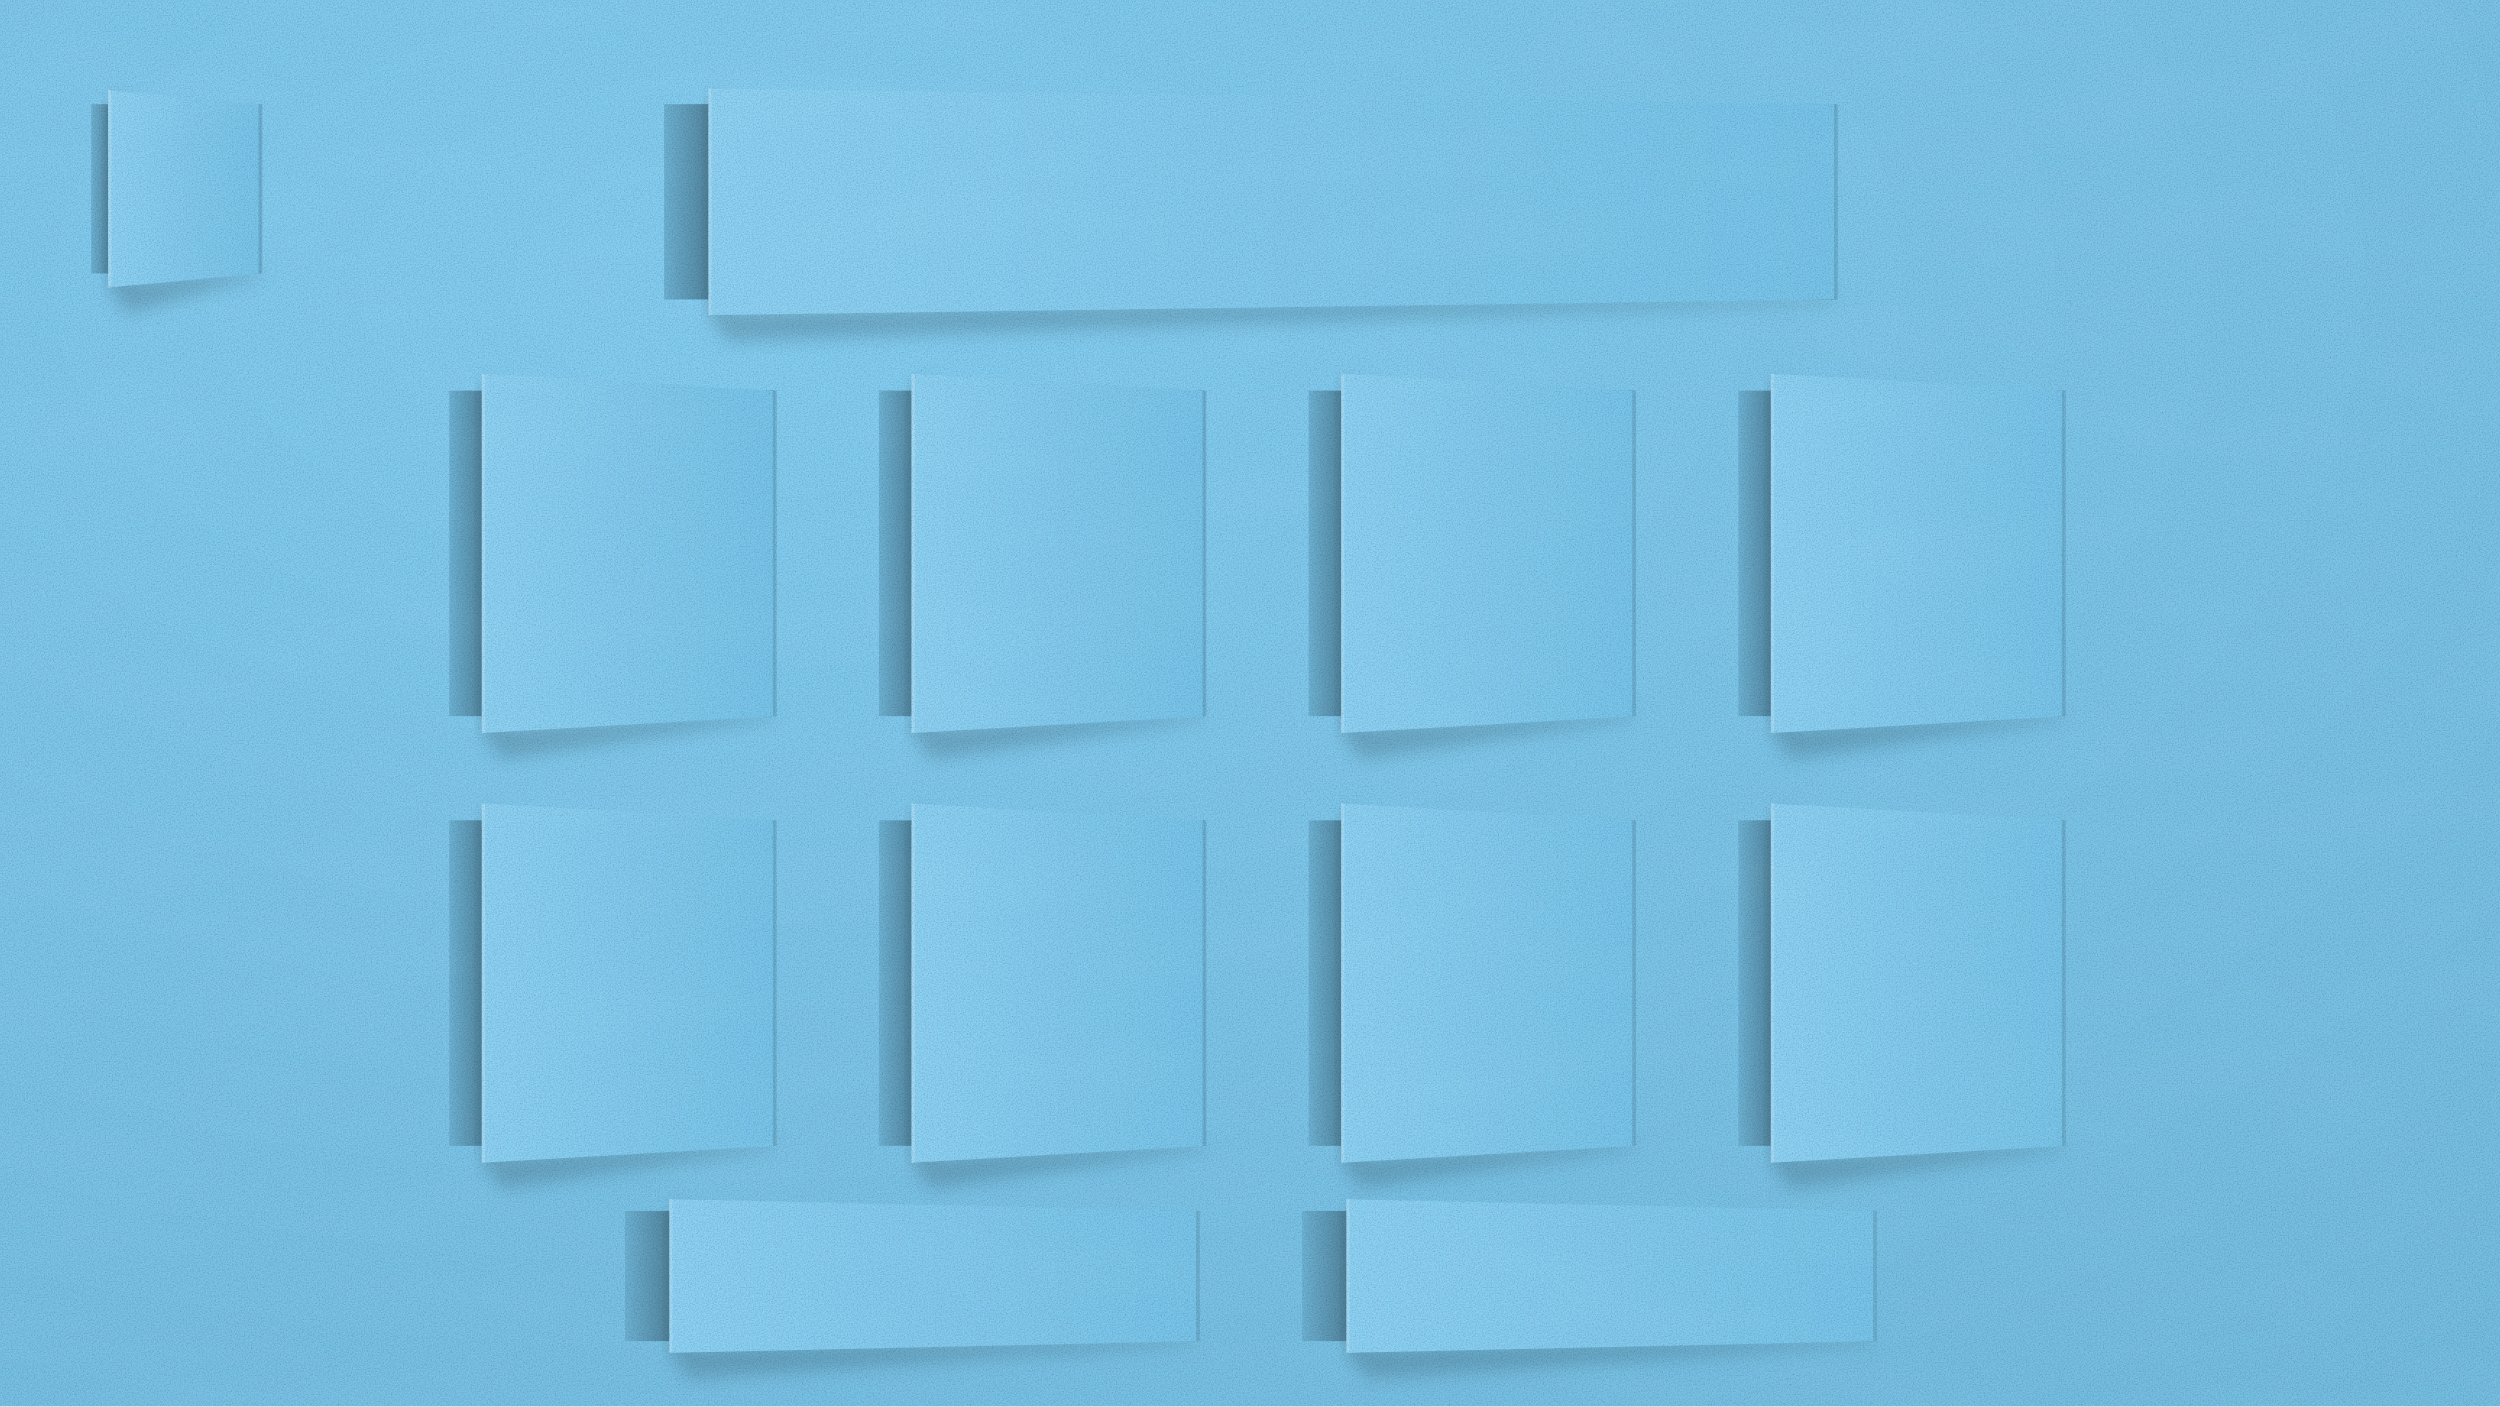
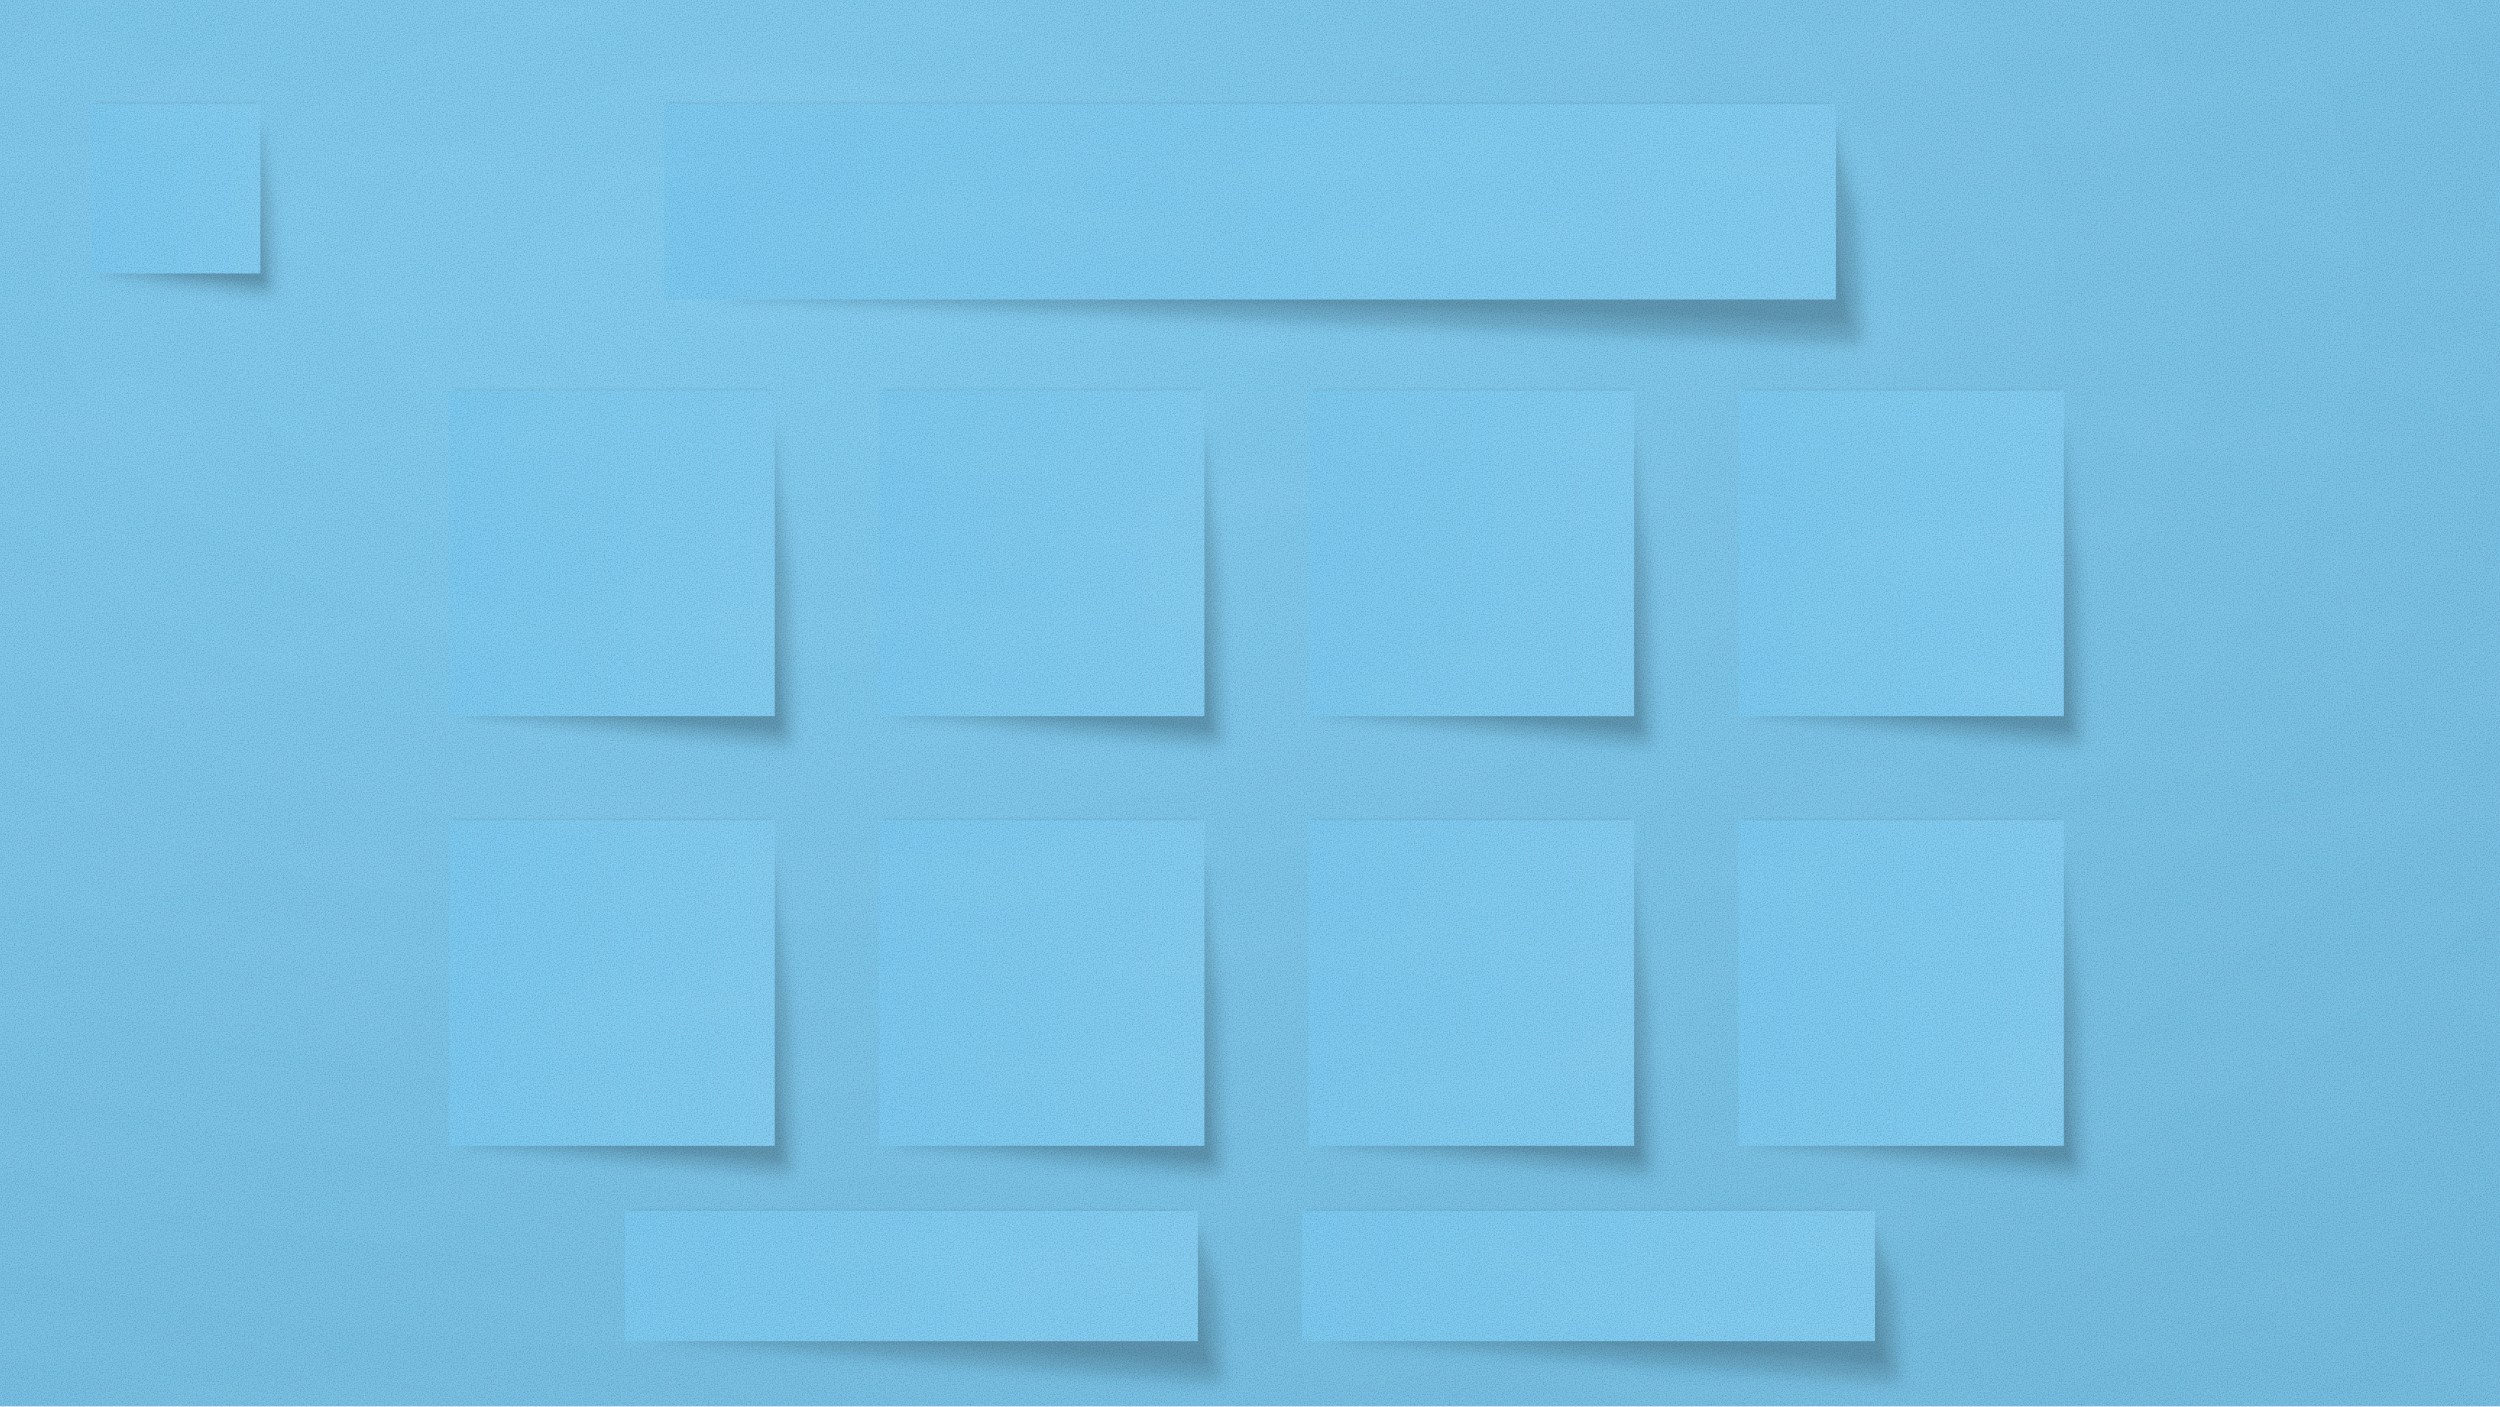
<svg xmlns="http://www.w3.org/2000/svg" width="1920" height="1080" viewBox="0 0 1920 1080">
  <defs>
    <radialGradient id="bg" cx="0.3" cy="0.2" r="1.1">
      <stop offset="0" stop-color="#85CFF3" />
      <stop offset="1" stop-color="#73BDE1" />
    </radialGradient>
    <filter id="soft" x="-30%" y="-30%" width="160%" height="160%">
-       <feGaussianBlur stdDeviation="7" />
+       <feGaussianBlur stdDeviation="6" />
+     </filter>
+     <filter id="tight" x="-30%" y="-30%" width="160%" height="160%">
+       <feGaussianBlur stdDeviation="3" />
+     </filter>
+     <filter id="hair" x="-5%" y="-100%" width="110%" height="300%">
+       <feGaussianBlur stdDeviation="1.2" />
    </filter>
    <filter id="grain" x="0" y="0" width="100%" height="100%">
      <feTurbulence type="fractalNoise" baseFrequency="0.9" numOctaves="2" seed="7" />
      <feColorMatrix type="matrix" values="0 0 0 0 0  0 0 0 0 0  0 0 0 0 0  0.33 0.33 0.33 0 -0.42" />
      <feComposite in2="SourceGraphic" operator="in" />
    </filter>
    <filter id="fibres" x="0" y="0" width="100%" height="100%">
      <feTurbulence type="fractalNoise" baseFrequency="0.006 0.02" numOctaves="3" seed="3" />
      <feColorMatrix type="matrix" values="0 0 0 0 1  0 0 0 0 1  0 0 0 0 1  0.5 0 0 0 -0.22" />
    </filter>
-     <linearGradient id="h0" x1="510" y1="0" x2="550" y2="0" gradientUnits="userSpaceOnUse">
-       <stop offset="0" stop-color="#6DB3D5" />
-       <stop offset="1" stop-color="#4D7E96" />
+     <linearGradient id="f0" x1="510" y1="0" x2="1410" y2="0" gradientUnits="userSpaceOnUse">
+       <stop offset="0" stop-color="#7CCBF2" />
+       <stop offset="1" stop-color="#84CEF3" />
    </linearGradient>
-     <linearGradient id="f0" x1="544" y1="0" x2="1410" y2="0" gradientUnits="userSpaceOnUse">
-       <stop offset="0" stop-color="#8DD2F4" />
-       <stop offset="1" stop-color="#78C5EB" />
+     <linearGradient id="f1" x1="70" y1="0" x2="200" y2="0" gradientUnits="userSpaceOnUse">
+       <stop offset="0" stop-color="#7CCBF2" />
+       <stop offset="1" stop-color="#84CEF3" />
    </linearGradient>
-     <linearGradient id="h1" x1="70" y1="0" x2="89" y2="0" gradientUnits="userSpaceOnUse">
-       <stop offset="0" stop-color="#6DB3D5" />
-       <stop offset="1" stop-color="#4D7E96" />
+     <linearGradient id="f2" x1="345" y1="0" x2="595" y2="0" gradientUnits="userSpaceOnUse">
+       <stop offset="0" stop-color="#7CCBF2" />
+       <stop offset="1" stop-color="#84CEF3" />
    </linearGradient>
-     <linearGradient id="f1" x1="83" y1="0" x2="200" y2="0" gradientUnits="userSpaceOnUse">
-       <stop offset="0" stop-color="#8DD2F4" />
-       <stop offset="1" stop-color="#78C5EB" />
+     <linearGradient id="f3" x1="675" y1="0" x2="925" y2="0" gradientUnits="userSpaceOnUse">
+       <stop offset="0" stop-color="#7CCBF2" />
+       <stop offset="1" stop-color="#84CEF3" />
    </linearGradient>
-     <linearGradient id="h2" x1="345" y1="0" x2="376" y2="0" gradientUnits="userSpaceOnUse">
-       <stop offset="0" stop-color="#6DB3D5" />
-       <stop offset="1" stop-color="#4D7E96" />
+     <linearGradient id="f4" x1="1005" y1="0" x2="1255" y2="0" gradientUnits="userSpaceOnUse">
+       <stop offset="0" stop-color="#7CCBF2" />
+       <stop offset="1" stop-color="#84CEF3" />
    </linearGradient>
-     <linearGradient id="f2" x1="370" y1="0" x2="595" y2="0" gradientUnits="userSpaceOnUse">
-       <stop offset="0" stop-color="#8DD2F4" />
-       <stop offset="1" stop-color="#78C5EB" />
+     <linearGradient id="f5" x1="1335" y1="0" x2="1585" y2="0" gradientUnits="userSpaceOnUse">
+       <stop offset="0" stop-color="#7CCBF2" />
+       <stop offset="1" stop-color="#84CEF3" />
    </linearGradient>
-     <linearGradient id="h3" x1="675" y1="0" x2="706" y2="0" gradientUnits="userSpaceOnUse">
-       <stop offset="0" stop-color="#6DB3D5" />
-       <stop offset="1" stop-color="#4D7E96" />
+     <linearGradient id="f6" x1="345" y1="0" x2="595" y2="0" gradientUnits="userSpaceOnUse">
+       <stop offset="0" stop-color="#7CCBF2" />
+       <stop offset="1" stop-color="#84CEF3" />
    </linearGradient>
-     <linearGradient id="f3" x1="700" y1="0" x2="925" y2="0" gradientUnits="userSpaceOnUse">
-       <stop offset="0" stop-color="#8DD2F4" />
-       <stop offset="1" stop-color="#78C5EB" />
+     <linearGradient id="f7" x1="675" y1="0" x2="925" y2="0" gradientUnits="userSpaceOnUse">
+       <stop offset="0" stop-color="#7CCBF2" />
+       <stop offset="1" stop-color="#84CEF3" />
    </linearGradient>
-     <linearGradient id="h4" x1="1005" y1="0" x2="1036" y2="0" gradientUnits="userSpaceOnUse">
-       <stop offset="0" stop-color="#6DB3D5" />
-       <stop offset="1" stop-color="#4D7E96" />
+     <linearGradient id="f8" x1="1005" y1="0" x2="1255" y2="0" gradientUnits="userSpaceOnUse">
+       <stop offset="0" stop-color="#7CCBF2" />
+       <stop offset="1" stop-color="#84CEF3" />
    </linearGradient>
-     <linearGradient id="f4" x1="1030" y1="0" x2="1255" y2="0" gradientUnits="userSpaceOnUse">
-       <stop offset="0" stop-color="#8DD2F4" />
-       <stop offset="1" stop-color="#78C5EB" />
+     <linearGradient id="f9" x1="1335" y1="0" x2="1585" y2="0" gradientUnits="userSpaceOnUse">
+       <stop offset="0" stop-color="#7CCBF2" />
+       <stop offset="1" stop-color="#84CEF3" />
    </linearGradient>
-     <linearGradient id="h5" x1="1335" y1="0" x2="1366" y2="0" gradientUnits="userSpaceOnUse">
-       <stop offset="0" stop-color="#6DB3D5" />
-       <stop offset="1" stop-color="#4D7E96" />
+     <linearGradient id="f10" x1="480" y1="0" x2="920" y2="0" gradientUnits="userSpaceOnUse">
+       <stop offset="0" stop-color="#7CCBF2" />
+       <stop offset="1" stop-color="#84CEF3" />
    </linearGradient>
-     <linearGradient id="f5" x1="1360" y1="0" x2="1585" y2="0" gradientUnits="userSpaceOnUse">
-       <stop offset="0" stop-color="#8DD2F4" />
-       <stop offset="1" stop-color="#78C5EB" />
-     </linearGradient>
-     <linearGradient id="h6" x1="345" y1="0" x2="376" y2="0" gradientUnits="userSpaceOnUse">
-       <stop offset="0" stop-color="#6DB3D5" />
-       <stop offset="1" stop-color="#4D7E96" />
-     </linearGradient>
-     <linearGradient id="f6" x1="370" y1="0" x2="595" y2="0" gradientUnits="userSpaceOnUse">
-       <stop offset="0" stop-color="#8DD2F4" />
-       <stop offset="1" stop-color="#78C5EB" />
-     </linearGradient>
-     <linearGradient id="h7" x1="675" y1="0" x2="706" y2="0" gradientUnits="userSpaceOnUse">
-       <stop offset="0" stop-color="#6DB3D5" />
-       <stop offset="1" stop-color="#4D7E96" />
-     </linearGradient>
-     <linearGradient id="f7" x1="700" y1="0" x2="925" y2="0" gradientUnits="userSpaceOnUse">
-       <stop offset="0" stop-color="#8DD2F4" />
-       <stop offset="1" stop-color="#78C5EB" />
-     </linearGradient>
-     <linearGradient id="h8" x1="1005" y1="0" x2="1036" y2="0" gradientUnits="userSpaceOnUse">
-       <stop offset="0" stop-color="#6DB3D5" />
-       <stop offset="1" stop-color="#4D7E96" />
-     </linearGradient>
-     <linearGradient id="f8" x1="1030" y1="0" x2="1255" y2="0" gradientUnits="userSpaceOnUse">
-       <stop offset="0" stop-color="#8DD2F4" />
-       <stop offset="1" stop-color="#78C5EB" />
-     </linearGradient>
-     <linearGradient id="h9" x1="1335" y1="0" x2="1366" y2="0" gradientUnits="userSpaceOnUse">
-       <stop offset="0" stop-color="#6DB3D5" />
-       <stop offset="1" stop-color="#4D7E96" />
-     </linearGradient>
-     <linearGradient id="f9" x1="1360" y1="0" x2="1585" y2="0" gradientUnits="userSpaceOnUse">
-       <stop offset="0" stop-color="#8DD2F4" />
-       <stop offset="1" stop-color="#78C5EB" />
-     </linearGradient>
-     <linearGradient id="h10" x1="480" y1="0" x2="520" y2="0" gradientUnits="userSpaceOnUse">
-       <stop offset="0" stop-color="#6DB3D5" />
-       <stop offset="1" stop-color="#4D7E96" />
-     </linearGradient>
-     <linearGradient id="f10" x1="514" y1="0" x2="920" y2="0" gradientUnits="userSpaceOnUse">
-       <stop offset="0" stop-color="#8DD2F4" />
-       <stop offset="1" stop-color="#78C5EB" />
-     </linearGradient>
-     <linearGradient id="h11" x1="1000" y1="0" x2="1040" y2="0" gradientUnits="userSpaceOnUse">
-       <stop offset="0" stop-color="#6DB3D5" />
-       <stop offset="1" stop-color="#4D7E96" />
-     </linearGradient>
-     <linearGradient id="f11" x1="1034" y1="0" x2="1440" y2="0" gradientUnits="userSpaceOnUse">
-       <stop offset="0" stop-color="#8DD2F4" />
-       <stop offset="1" stop-color="#78C5EB" />
+     <linearGradient id="f11" x1="1000" y1="0" x2="1440" y2="0" gradientUnits="userSpaceOnUse">
+       <stop offset="0" stop-color="#7CCBF2" />
+       <stop offset="1" stop-color="#84CEF3" />
    </linearGradient>
  </defs>
  <rect width="1920" height="1080" fill="url(#bg)" />
-   <rect x="510" y="80" width="900" height="150" fill="url(#h0)" />
-   <polygon points="1410.0,228.0 544.0,238.0 558.0,262.0 1410.0,232.0" fill="#385B6D" opacity="0.32" filter="url(#soft)" />
-   <polygon points="544.0,74.0 562.0,78.0 562.0,236.0 544.0,242.0" fill="#385B6D" opacity="0.35" filter="url(#soft)" />
-   <polygon points="1410.0,80.0 1410.0,230.0 544.0,242.0 544.0,68.0" fill="url(#f0)" />
-   <polygon points="544.0,68.0 546.5,68.3 546.5,241.7 544.0,242.0" fill="#FFFFFF" opacity="0.18" />
-   <rect x="1408.5" y="80" width="3" height="150" fill="#63A2C2" opacity="0.6" />
-   <rect x="70" y="80" width="130" height="130" fill="url(#h1)" />
-   <polygon points="200.0,208.0 83.0,216.8 97.0,240.8 200.0,212.0" fill="#385B6D" opacity="0.32" filter="url(#soft)" />
-   <polygon points="83.0,75.2 101.0,79.2 101.0,214.8 83.0,220.8" fill="#385B6D" opacity="0.35" filter="url(#soft)" />
-   <polygon points="200.0,80.0 200.0,210.0 83.0,220.8 83.0,69.2" fill="url(#f1)" />
-   <polygon points="83.0,69.2 85.5,69.5 85.5,220.5 83.0,220.8" fill="#FFFFFF" opacity="0.18" />
-   <rect x="198.5" y="80" width="3" height="130" fill="#63A2C2" opacity="0.6" />
-   <rect x="345" y="300" width="250" height="250" fill="url(#h2)" />
-   <polygon points="595.0,548.0 370.0,559.0 384.0,583.0 595.0,552.0" fill="#385B6D" opacity="0.32" filter="url(#soft)" />
-   <polygon points="370.0,293.0 388.0,297.0 388.0,557.0 370.0,563.0" fill="#385B6D" opacity="0.35" filter="url(#soft)" />
-   <polygon points="595.0,300.0 595.0,550.0 370.0,563.0 370.0,287.0" fill="url(#f2)" />
-   <polygon points="370.0,287.0 372.5,287.3 372.5,562.7 370.0,563.0" fill="#FFFFFF" opacity="0.18" />
-   <rect x="593.5" y="300" width="3" height="250" fill="#63A2C2" opacity="0.6" />
-   <rect x="675" y="300" width="250" height="250" fill="url(#h3)" />
-   <polygon points="925.0,548.0 700.0,559.0 714.0,583.0 925.0,552.0" fill="#385B6D" opacity="0.32" filter="url(#soft)" />
-   <polygon points="700.0,293.0 718.0,297.0 718.0,557.0 700.0,563.0" fill="#385B6D" opacity="0.35" filter="url(#soft)" />
-   <polygon points="925.0,300.0 925.0,550.0 700.0,563.0 700.0,287.0" fill="url(#f3)" />
-   <polygon points="700.0,287.0 702.5,287.3 702.5,562.7 700.0,563.0" fill="#FFFFFF" opacity="0.18" />
-   <rect x="923.5" y="300" width="3" height="250" fill="#63A2C2" opacity="0.6" />
-   <rect x="1005" y="300" width="250" height="250" fill="url(#h4)" />
-   <polygon points="1255.0,548.0 1030.0,559.0 1044.0,583.0 1255.0,552.0" fill="#385B6D" opacity="0.32" filter="url(#soft)" />
-   <polygon points="1030.0,293.0 1048.0,297.0 1048.0,557.0 1030.0,563.0" fill="#385B6D" opacity="0.35" filter="url(#soft)" />
-   <polygon points="1255.0,300.0 1255.0,550.0 1030.0,563.0 1030.0,287.0" fill="url(#f4)" />
-   <polygon points="1030.0,287.0 1032.5,287.3 1032.5,562.7 1030.0,563.0" fill="#FFFFFF" opacity="0.18" />
-   <rect x="1253.5" y="300" width="3" height="250" fill="#63A2C2" opacity="0.6" />
-   <rect x="1335" y="300" width="250" height="250" fill="url(#h5)" />
-   <polygon points="1585.0,548.0 1360.0,559.0 1374.0,583.0 1585.0,552.0" fill="#385B6D" opacity="0.32" filter="url(#soft)" />
-   <polygon points="1360.0,293.0 1378.0,297.0 1378.0,557.0 1360.0,563.0" fill="#385B6D" opacity="0.35" filter="url(#soft)" />
-   <polygon points="1585.0,300.0 1585.0,550.0 1360.0,563.0 1360.0,287.0" fill="url(#f5)" />
-   <polygon points="1360.0,287.0 1362.5,287.3 1362.5,562.7 1360.0,563.0" fill="#FFFFFF" opacity="0.18" />
-   <rect x="1583.5" y="300" width="3" height="250" fill="#63A2C2" opacity="0.6" />
-   <rect x="345" y="630" width="250" height="250" fill="url(#h6)" />
-   <polygon points="595.0,878.0 370.0,889.0 384.0,913.0 595.0,882.0" fill="#385B6D" opacity="0.32" filter="url(#soft)" />
-   <polygon points="370.0,623.0 388.0,627.0 388.0,887.0 370.0,893.0" fill="#385B6D" opacity="0.35" filter="url(#soft)" />
-   <polygon points="595.0,630.0 595.0,880.0 370.0,893.0 370.0,617.0" fill="url(#f6)" />
-   <polygon points="370.0,617.0 372.5,617.3 372.5,892.7 370.0,893.0" fill="#FFFFFF" opacity="0.18" />
-   <rect x="593.5" y="630" width="3" height="250" fill="#63A2C2" opacity="0.6" />
-   <rect x="675" y="630" width="250" height="250" fill="url(#h7)" />
-   <polygon points="925.0,878.0 700.0,889.0 714.0,913.0 925.0,882.0" fill="#385B6D" opacity="0.32" filter="url(#soft)" />
-   <polygon points="700.0,623.0 718.0,627.0 718.0,887.0 700.0,893.0" fill="#385B6D" opacity="0.35" filter="url(#soft)" />
-   <polygon points="925.0,630.0 925.0,880.0 700.0,893.0 700.0,617.0" fill="url(#f7)" />
-   <polygon points="700.0,617.0 702.5,617.3 702.5,892.7 700.0,893.0" fill="#FFFFFF" opacity="0.18" />
-   <rect x="923.5" y="630" width="3" height="250" fill="#63A2C2" opacity="0.6" />
-   <rect x="1005" y="630" width="250" height="250" fill="url(#h8)" />
-   <polygon points="1255.0,878.0 1030.0,889.0 1044.0,913.0 1255.0,882.0" fill="#385B6D" opacity="0.32" filter="url(#soft)" />
-   <polygon points="1030.0,623.0 1048.0,627.0 1048.0,887.0 1030.0,893.0" fill="#385B6D" opacity="0.35" filter="url(#soft)" />
-   <polygon points="1255.0,630.0 1255.0,880.0 1030.0,893.0 1030.0,617.0" fill="url(#f8)" />
-   <polygon points="1030.0,617.0 1032.5,617.3 1032.5,892.7 1030.0,893.0" fill="#FFFFFF" opacity="0.18" />
-   <rect x="1253.5" y="630" width="3" height="250" fill="#63A2C2" opacity="0.6" />
-   <rect x="1335" y="630" width="250" height="250" fill="url(#h9)" />
-   <polygon points="1585.0,878.0 1360.0,889.0 1374.0,913.0 1585.0,882.0" fill="#385B6D" opacity="0.32" filter="url(#soft)" />
-   <polygon points="1360.0,623.0 1378.0,627.0 1378.0,887.0 1360.0,893.0" fill="#385B6D" opacity="0.35" filter="url(#soft)" />
-   <polygon points="1585.0,630.0 1585.0,880.0 1360.0,893.0 1360.0,617.0" fill="url(#f9)" />
-   <polygon points="1360.0,617.0 1362.5,617.3 1362.5,892.7 1360.0,893.0" fill="#FFFFFF" opacity="0.18" />
-   <rect x="1583.5" y="630" width="3" height="250" fill="#63A2C2" opacity="0.6" />
-   <rect x="480" y="930" width="440" height="100" fill="url(#h10)" />
-   <polygon points="920.0,1028.0 514.0,1035.0 528.0,1059.0 920.0,1032.0" fill="#385B6D" opacity="0.32" filter="url(#soft)" />
-   <polygon points="514.0,927.0 532.0,931.0 532.0,1033.0 514.0,1039.0" fill="#385B6D" opacity="0.35" filter="url(#soft)" />
-   <polygon points="920.0,930.0 920.0,1030.0 514.0,1039.0 514.0,921.0" fill="url(#f10)" />
-   <polygon points="514.0,921.0 516.5,921.3 516.5,1038.7 514.0,1039.0" fill="#FFFFFF" opacity="0.18" />
-   <rect x="918.5" y="930" width="3" height="100" fill="#63A2C2" opacity="0.6" />
-   <rect x="1000" y="930" width="440" height="100" fill="url(#h11)" />
-   <polygon points="1440.0,1028.0 1034.0,1035.0 1048.0,1059.0 1440.0,1032.0" fill="#385B6D" opacity="0.32" filter="url(#soft)" />
-   <polygon points="1034.0,927.0 1052.0,931.0 1052.0,1033.0 1034.0,1039.0" fill="#385B6D" opacity="0.35" filter="url(#soft)" />
-   <polygon points="1440.0,930.0 1440.0,1030.0 1034.0,1039.0 1034.0,921.0" fill="url(#f11)" />
-   <polygon points="1034.0,921.0 1036.5,921.3 1036.5,1038.7 1034.0,1039.0" fill="#FFFFFF" opacity="0.18" />
-   <rect x="1438.5" y="930" width="3" height="100" fill="#63A2C2" opacity="0.6" />
+   <polygon points="546.0,227.0 1407.0,98.0 1425.3,162.5 1430.4,264.0 960.0,245.3" fill="#48768C" opacity="0.42" filter="url(#soft)" />
+   <polygon points="825.0,228.0 1408.0,170.0 1420.2,248.7 1185.0,240.2" fill="#48768C" opacity="0.3" filter="url(#tight)" />
+   <rect x="513" y="78.5" width="894" height="3" fill="#48768C" opacity="0.12" filter="url(#hair)" />
+   <rect x="510" y="80" width="900" height="150" fill="url(#f0)" />
+   <polygon points="75.2,207.0 197.0,95.6 207.4,151.5 209.9,226.5 135.0,217.4" fill="#48768C" opacity="0.42" filter="url(#soft)" />
+   <polygon points="115.5,208.0 198.0,158.0 204.9,219.1 167.5,214.9" fill="#48768C" opacity="0.3" filter="url(#tight)" />
+   <rect x="73" y="78.5" width="124" height="3" fill="#48768C" opacity="0.12" filter="url(#hair)" />
+   <rect x="70" y="80" width="130" height="130" fill="url(#f1)" />
+   <polygon points="355.0,547.0 592.0,330.0 605.1,437.5 608.5,572.5 470.0,560.1" fill="#48768C" opacity="0.42" filter="url(#soft)" />
+   <polygon points="432.5,548.0 593.0,450.0 601.8,562.4 532.5,556.8" fill="#48768C" opacity="0.3" filter="url(#tight)" />
+   <rect x="348" y="298.5" width="244" height="3" fill="#48768C" opacity="0.12" filter="url(#hair)" />
+   <rect x="345" y="300" width="250" height="250" fill="url(#f2)" />
+   <polygon points="685.0,547.0 922.0,330.0 935.1,437.5 938.5,572.5 800.0,560.1" fill="#48768C" opacity="0.42" filter="url(#soft)" />
+   <polygon points="762.5,548.0 923.0,450.0 931.8,562.4 862.5,556.8" fill="#48768C" opacity="0.3" filter="url(#tight)" />
+   <rect x="678" y="298.5" width="244" height="3" fill="#48768C" opacity="0.12" filter="url(#hair)" />
+   <rect x="675" y="300" width="250" height="250" fill="url(#f3)" />
+   <polygon points="1015.0,547.0 1252.0,330.0 1265.1,437.5 1268.5,572.5 1130.0,560.1" fill="#48768C" opacity="0.42" filter="url(#soft)" />
+   <polygon points="1092.5,548.0 1253.0,450.0 1261.8,562.4 1192.5,556.8" fill="#48768C" opacity="0.3" filter="url(#tight)" />
+   <rect x="1008" y="298.5" width="244" height="3" fill="#48768C" opacity="0.12" filter="url(#hair)" />
+   <rect x="1005" y="300" width="250" height="250" fill="url(#f4)" />
+   <polygon points="1345.0,547.0 1582.0,330.0 1595.1,437.5 1598.5,572.5 1460.0,560.1" fill="#48768C" opacity="0.42" filter="url(#soft)" />
+   <polygon points="1422.5,548.0 1583.0,450.0 1591.8,562.4 1522.5,556.8" fill="#48768C" opacity="0.3" filter="url(#tight)" />
+   <rect x="1338" y="298.5" width="244" height="3" fill="#48768C" opacity="0.12" filter="url(#hair)" />
+   <rect x="1335" y="300" width="250" height="250" fill="url(#f5)" />
+   <polygon points="355.0,877.0 592.0,660.0 605.1,767.5 608.5,902.5 470.0,890.1" fill="#48768C" opacity="0.42" filter="url(#soft)" />
+   <polygon points="432.5,878.0 593.0,780.0 601.8,892.4 532.5,886.8" fill="#48768C" opacity="0.3" filter="url(#tight)" />
+   <rect x="348" y="628.5" width="244" height="3" fill="#48768C" opacity="0.12" filter="url(#hair)" />
+   <rect x="345" y="630" width="250" height="250" fill="url(#f6)" />
+   <polygon points="685.0,877.0 922.0,660.0 935.1,767.5 938.5,902.5 800.0,890.1" fill="#48768C" opacity="0.42" filter="url(#soft)" />
+   <polygon points="762.5,878.0 923.0,780.0 931.8,892.4 862.5,886.8" fill="#48768C" opacity="0.3" filter="url(#tight)" />
+   <rect x="678" y="628.5" width="244" height="3" fill="#48768C" opacity="0.12" filter="url(#hair)" />
+   <rect x="675" y="630" width="250" height="250" fill="url(#f7)" />
+   <polygon points="1015.0,877.0 1252.0,660.0 1265.1,767.5 1268.5,902.5 1130.0,890.1" fill="#48768C" opacity="0.42" filter="url(#soft)" />
+   <polygon points="1092.5,878.0 1253.0,780.0 1261.8,892.4 1192.5,886.8" fill="#48768C" opacity="0.3" filter="url(#tight)" />
+   <rect x="1008" y="628.5" width="244" height="3" fill="#48768C" opacity="0.12" filter="url(#hair)" />
+   <rect x="1005" y="630" width="250" height="250" fill="url(#f8)" />
+   <polygon points="1345.0,877.0 1582.0,660.0 1595.1,767.5 1598.5,902.5 1460.0,890.1" fill="#48768C" opacity="0.42" filter="url(#soft)" />
+   <polygon points="1422.5,878.0 1583.0,780.0 1591.8,892.4 1522.5,886.8" fill="#48768C" opacity="0.3" filter="url(#tight)" />
+   <rect x="1338" y="628.5" width="244" height="3" fill="#48768C" opacity="0.12" filter="url(#hair)" />
+   <rect x="1335" y="630" width="250" height="250" fill="url(#f9)" />
+   <polygon points="497.6,1027.0 917.0,942.0 934.4,985.0 939.2,1062.0 700.0,1044.4" fill="#48768C" opacity="0.42" filter="url(#soft)" />
+   <polygon points="634.0,1028.0 918.0,990.0 929.6,1047.6 810.0,1039.6" fill="#48768C" opacity="0.3" filter="url(#tight)" />
+   <rect x="483" y="928.5" width="434" height="3" fill="#48768C" opacity="0.12" filter="url(#hair)" />
+   <rect x="480" y="930" width="440" height="100" fill="url(#f10)" />
+   <polygon points="1017.6,1027.0 1437.0,942.0 1454.4,985.0 1459.2,1062.0 1220.0,1044.4" fill="#48768C" opacity="0.42" filter="url(#soft)" />
+   <polygon points="1154.0,1028.0 1438.0,990.0 1449.6,1047.6 1330.0,1039.6" fill="#48768C" opacity="0.3" filter="url(#tight)" />
+   <rect x="1003" y="928.5" width="434" height="3" fill="#48768C" opacity="0.12" filter="url(#hair)" />
+   <rect x="1000" y="930" width="440" height="100" fill="url(#f11)" />
  <rect width="1920" height="1080" fill="#000" filter="url(#grain)" opacity="0.5" />
  <rect width="1920" height="1080" filter="url(#fibres)" opacity="0.1" />
</svg>
